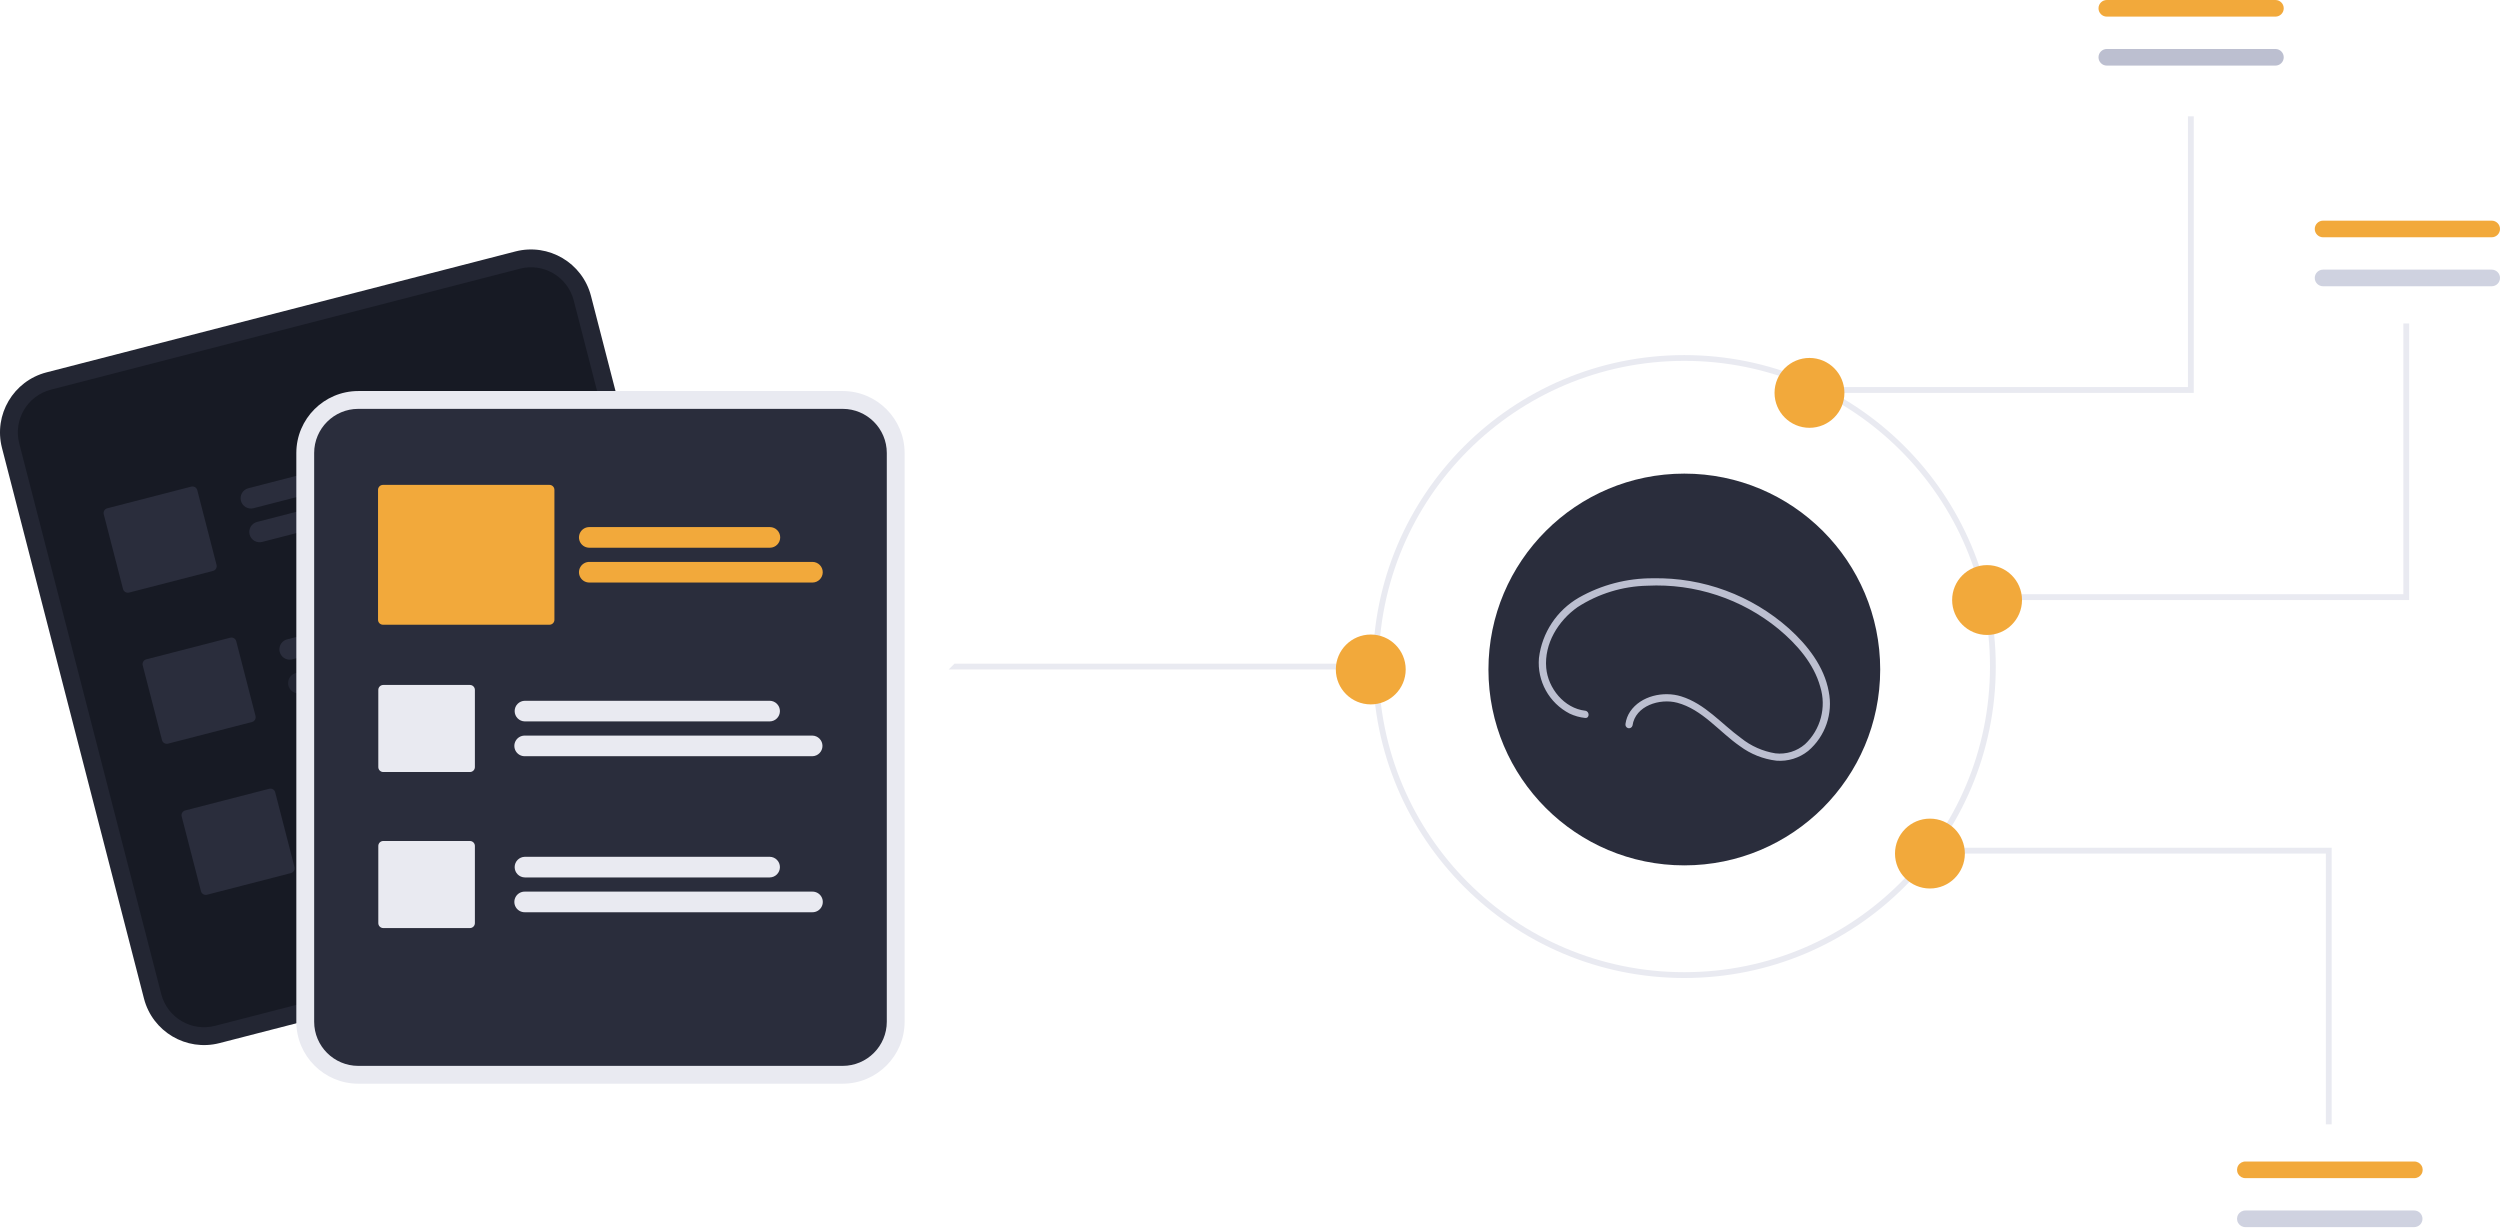
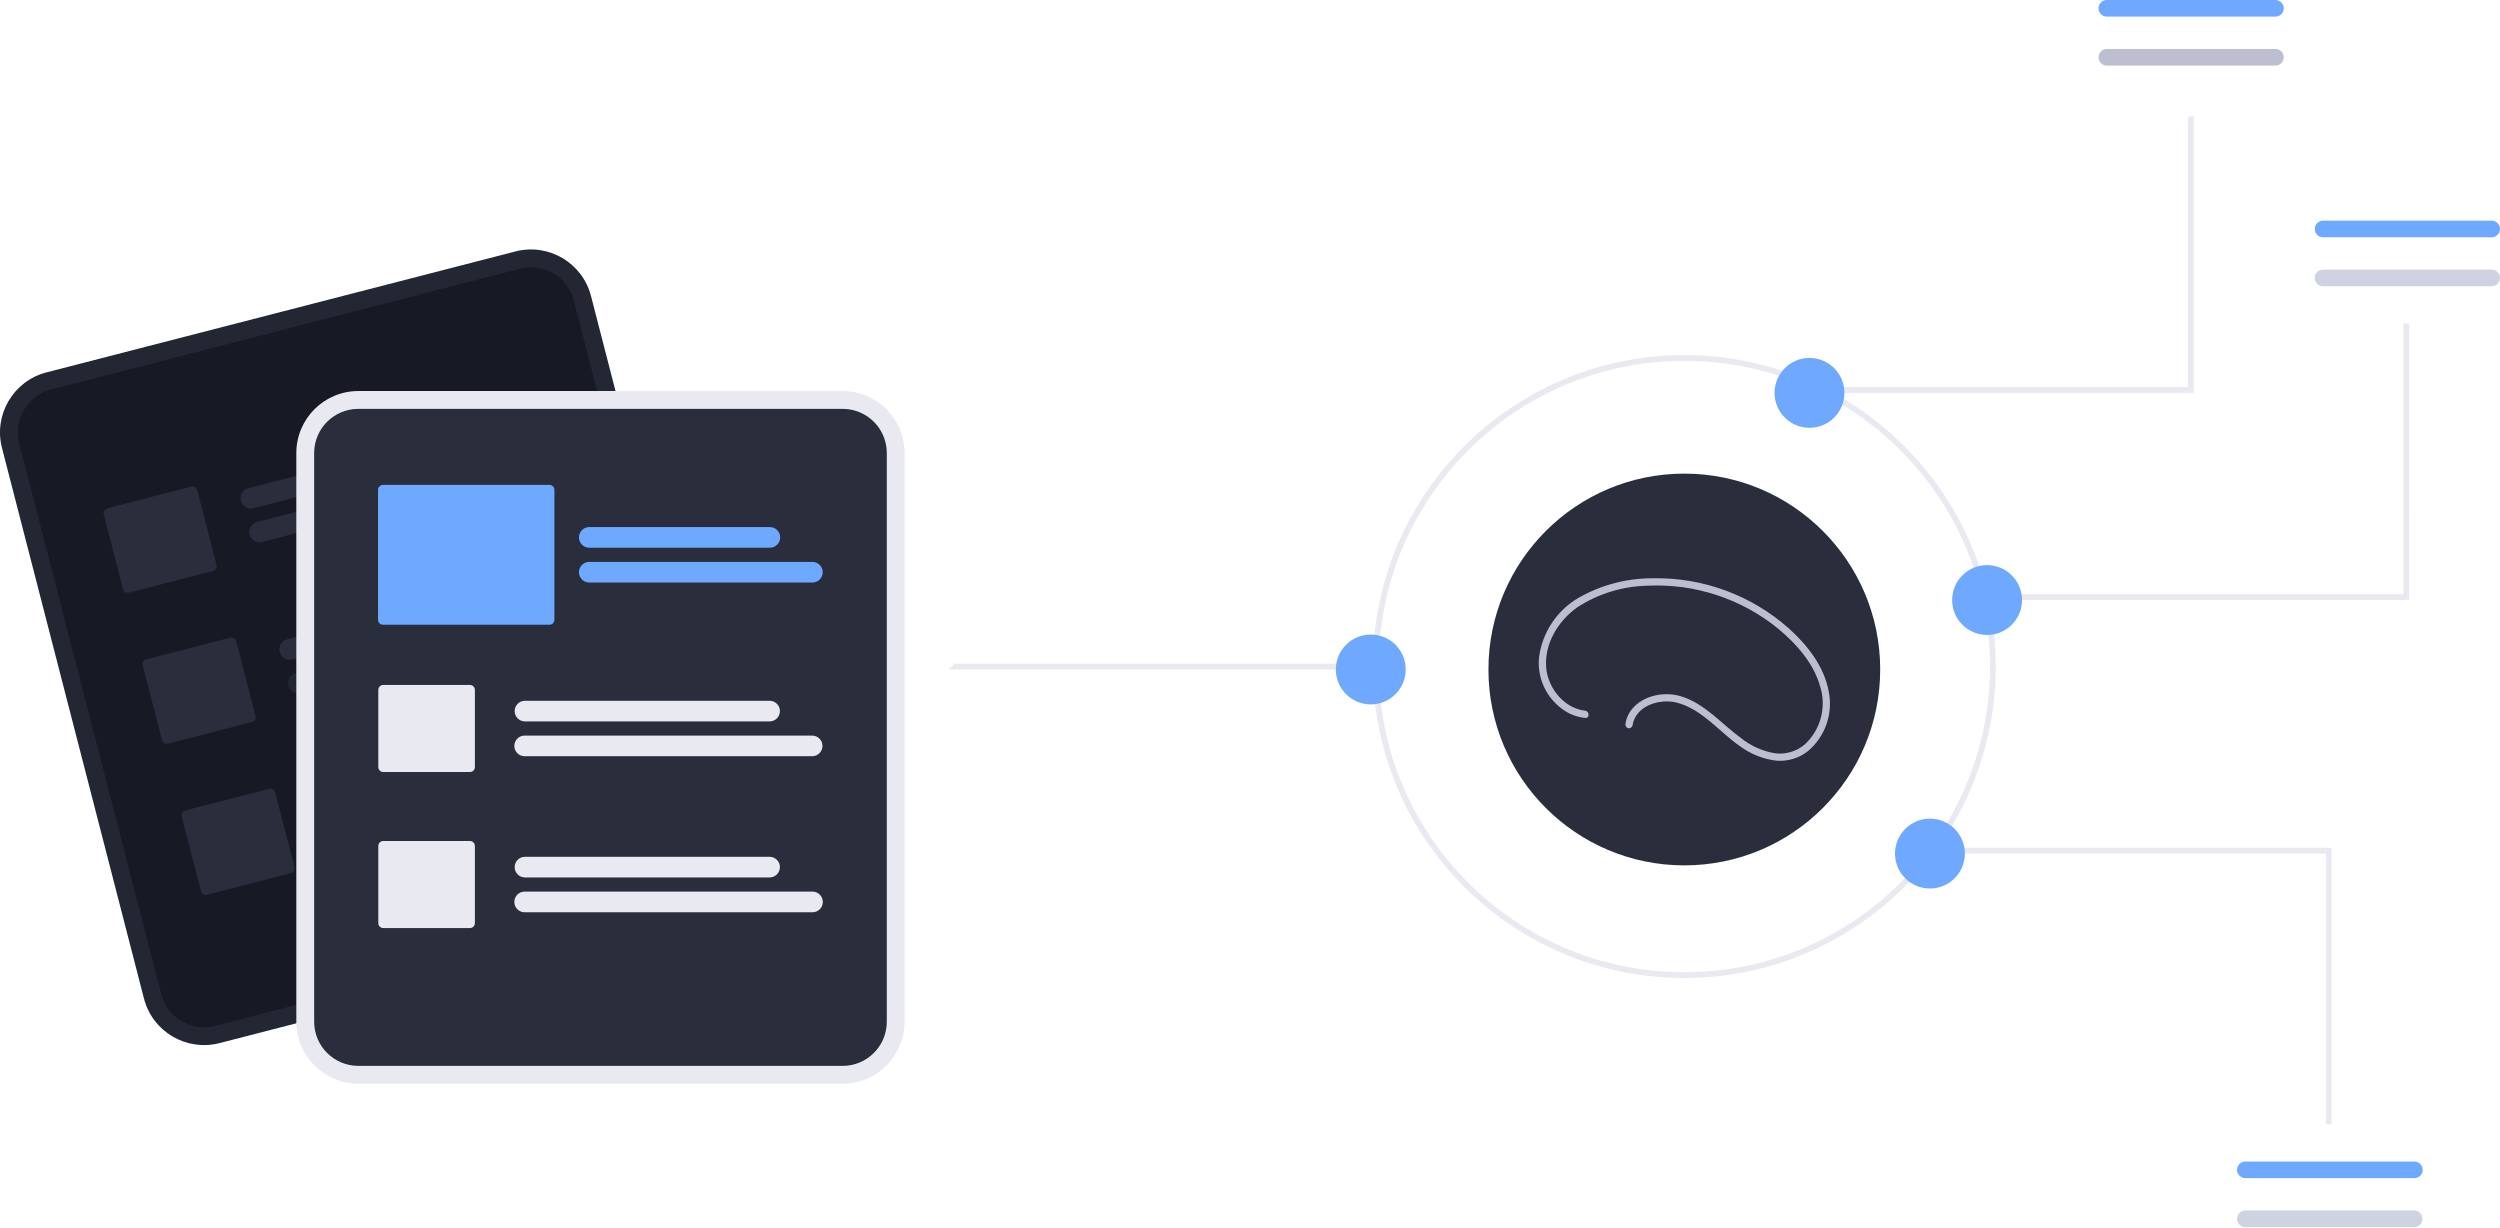
<svg xmlns="http://www.w3.org/2000/svg" width="960" height="471.213" viewBox="0 0 960 471.213">
  <g transform="translate(-1219.032 -316.211)">
    <g transform="translate(1219.032 412.002)">
      <path d="M406.947,99.819l-12.579,3.244-154.96,39.961-12.578,3.244a23.814,23.814,0,0,0-17.094,28.974l54.54,211.5a23.815,23.815,0,0,0,28.972,17.092l.032-.008L473.333,357.39l.032-.008a23.815,23.815,0,0,0,17.1-28.974L435.922,116.913A23.815,23.815,0,0,0,406.947,99.819Z" transform="translate(-208.984 -99.065)" fill="#232633" />
      <path d="M415.661,113.454l-14.9,3.842L250.442,156.061l-14.9,3.842a16.958,16.958,0,0,0-12.175,20.633L277.912,392.03A16.958,16.958,0,0,0,298.545,404.2l.032-.008,180.051-46.432.033-.009a16.958,16.958,0,0,0,12.175-20.633l-54.542-211.5a16.958,16.958,0,0,0-20.633-12.175Z" transform="translate(-215.987 -106.07)" fill="#171A24" />
      <path d="M491.934,244.585,400.85,268.073a3.961,3.961,0,1,1-1.978-7.672l91.083-23.488a3.961,3.961,0,1,1,1.979,7.672Z" transform="translate(-303.509 -168.713)" fill="#2A2D3C" />
      <path d="M514.51,262.521,407.6,290.09a3.961,3.961,0,1,1-1.978-7.672L512.53,254.85a3.961,3.961,0,1,1,1.979,7.672Z" transform="translate(-306.923 -177.784)" fill="#2A2D3C" />
      <path d="M522.2,361.958l-91.083,23.489a3.962,3.962,0,1,1-1.979-7.672l91.084-23.489a3.962,3.962,0,1,1,1.979,7.672Z" transform="translate(-318.816 -228.07)" fill="#2A2D3C" />
      <path d="M544.779,379.894,437.873,407.463a3.962,3.962,0,1,1-1.979-7.672L542.8,372.223a3.962,3.962,0,1,1,1.979,7.672Z" transform="translate(-322.232 -237.141)" fill="#232633" />
      <path d="M552.471,479.334l-91.084,23.489a3.962,3.962,0,1,1-1.979-7.672l91.084-23.486a3.961,3.961,0,1,1,1.978,7.672Z" transform="translate(-334.123 -287.43)" fill="#232633" />
      <path d="M575.047,497.268,468.141,524.837a3.961,3.961,0,1,1-1.979-7.672L573.069,489.6a3.961,3.961,0,1,1,1.978,7.672Z" transform="translate(-337.54 -296.498)" fill="#232633" />
      <path d="M331.482,315.628l-32.235,8.312a1.9,1.9,0,0,1-2.314-1.365l-7.4-28.693a1.9,1.9,0,0,1,1.365-2.314l32.233-8.312a1.9,1.9,0,0,1,2.314,1.365l7.4,28.693a1.9,1.9,0,0,1-1.365,2.314Z" transform="translate(-249.689 -192.183)" fill="#2A2D3C" />
      <path d="M361.749,433l-32.234,8.31a1.9,1.9,0,0,1-2.314-1.365l-7.4-28.693a1.9,1.9,0,0,1,1.365-2.314l32.233-8.312a1.9,1.9,0,0,1,2.314,1.365l7.4,28.693A1.9,1.9,0,0,1,361.749,433Z" transform="translate(-264.995 -251.539)" fill="#2A2D3C" />
      <path d="M392.018,550.375l-32.234,8.312a1.9,1.9,0,0,1-2.314-1.365l-7.4-28.693a1.9,1.9,0,0,1,1.365-2.314L383.67,518a1.9,1.9,0,0,1,2.314,1.365l7.4,28.692a1.9,1.9,0,0,1-1.365,2.314Z" transform="translate(-280.303 -310.897)" fill="#2A2D3C" />
      <path d="M648.989,209.052H462.98a23.815,23.815,0,0,0-23.787,23.787V451.252a23.815,23.815,0,0,0,23.787,23.786H648.989a23.814,23.814,0,0,0,23.787-23.787V232.839A23.815,23.815,0,0,0,648.989,209.052Z" transform="translate(-325.403 -154.687)" fill="#E9EAF1" />
      <path d="M656,222.906H469.986a16.958,16.958,0,0,0-16.94,16.939V458.259a16.958,16.958,0,0,0,16.94,16.94H656a16.958,16.958,0,0,0,16.939-16.94V239.846A16.958,16.958,0,0,0,656,222.906Z" transform="translate(-332.409 -161.693)" fill="#2A2D3C" />
      <path d="M706.707,457.609H612.642a3.962,3.962,0,0,1,0-7.923h94.065a3.962,3.962,0,0,1,0,7.923Z" transform="translate(-411.115 -276.379)" fill="#E9EAF1" />
      <path d="M723.049,484.656h-110.4a3.962,3.962,0,1,1,0-7.923h110.4a3.962,3.962,0,0,1,0,7.923Z" transform="translate(-411.117 -290.057)" fill="#E9EAF1" />
      <path d="M706.707,578.823H612.642a3.962,3.962,0,0,1,0-7.923h94.065a3.962,3.962,0,0,1,0,7.923Z" transform="translate(-411.115 -337.679)" fill="#E9EAF1" />
      <path d="M723.049,605.87h-110.4a3.962,3.962,0,1,1,0-7.923h110.4a3.962,3.962,0,1,1,0,7.923Z" transform="translate(-411.117 -351.357)" fill="#E9EAF1" />
      <path d="M538.07,470.837H504.782a1.9,1.9,0,0,1-1.9-1.9v-29.63a1.9,1.9,0,0,1,1.9-1.9H538.07a1.9,1.9,0,0,1,1.9,1.9V468.94A1.9,1.9,0,0,1,538.07,470.837Z" transform="translate(-357.612 -270.171)" fill="#E9EAF1" />
      <path d="M538.07,592.053H504.782a1.9,1.9,0,0,1-1.9-1.9V560.522a1.9,1.9,0,0,1,1.9-1.9H538.07a1.9,1.9,0,0,1,1.9,1.9v29.631A1.9,1.9,0,0,1,538.07,592.053Z" transform="translate(-357.612 -331.47)" fill="#E9EAF1" />
-       <path d="M732.209,322.674H662.862a3.962,3.962,0,1,1,0-7.923h69.347a3.962,3.962,0,0,1,0,7.923Z" transform="translate(-436.513 -208.141)" fill="#F2A93B" />
-       <path d="M748.549,349.723H662.862a3.962,3.962,0,1,1,0-7.923h85.687a3.962,3.962,0,0,1,0,7.923Z" transform="translate(-436.513 -221.819)" fill="#F2A93B" />
-       <path d="M568.5,335.671H504.568a1.9,1.9,0,0,1-1.9-1.9v-49.9a1.9,1.9,0,0,1,1.9-1.9H568.5a1.9,1.9,0,0,1,1.9,1.9v49.9A1.9,1.9,0,0,1,568.5,335.671Z" transform="translate(-357.505 -191.565)" fill="#F2A93B" />
+       <path d="M732.209,322.674H662.862a3.962,3.962,0,1,1,0-7.923h69.347a3.962,3.962,0,0,1,0,7.923Z" transform="translate(-436.513 -208.141)" fill="#6FA8FF" />
+       <path d="M748.549,349.723H662.862a3.962,3.962,0,1,1,0-7.923h85.687a3.962,3.962,0,0,1,0,7.923Z" transform="translate(-436.513 -221.819)" fill="#6FA8FF" />
+       <path d="M568.5,335.671H504.568a1.9,1.9,0,0,1-1.9-1.9v-49.9a1.9,1.9,0,0,1,1.9-1.9H568.5a1.9,1.9,0,0,1,1.9,1.9v49.9A1.9,1.9,0,0,1,568.5,335.671Z" transform="translate(-357.505 -191.565)" fill="#6FA8FF" />
    </g>
    <path d="M828.731,319.167H671.114v-2.236H826.5V212.961h2.236Z" transform="translate(1315.42 227.465)" fill="#E9EAF1" />
    <path d="M508.5,358.167h2.236V251.961H353.114V254.2H508.5Z" transform="translate(1603.658 389.784)" fill="#E9EAF1" />
    <path d="M420.114,146.167H577.732V39.961H575.5V143.92H420.114Z" transform="translate(1483.7 320.92)" fill="#E9EAF1" />
-     <path d="M635.479,154.52a3.192,3.192,0,0,1,0,6.384H570.735a3.192,3.192,0,0,1,0-6.384Z" transform="translate(1457.315 161.691)" fill="#F2A93B" />
+     <path d="M635.479,154.52a3.192,3.192,0,0,1,0,6.384H570.735a3.192,3.192,0,0,1,0-6.384Z" transform="translate(1457.315 161.691)" fill="#6FA8FF" />
    <path d="M635.479,171.342a3.192,3.192,0,0,1,0,6.384H570.735a3.192,3.192,0,0,1,0-6.384Z" transform="translate(1457.315 163.676)" fill="#BCBFD0" />
    <path d="M1025.966,355.367a3.192,3.192,0,1,0,0-6.384h-64.75a3.192,3.192,0,0,0,0,6.384Z" transform="translate(1149.875 70.767)" fill="#CFD2E0" />
-     <path d="M1025.966,338.543a3.192,3.192,0,1,0,0-6.384h-64.75a3.192,3.192,0,0,0,0,6.384Z" transform="translate(1149.875 68.784)" fill="#F2A93B" />
+     <path d="M1025.966,338.543a3.192,3.192,0,1,0,0-6.384h-64.75a3.192,3.192,0,0,0,0,6.384Z" transform="translate(1149.875 68.784)" fill="#6FA8FF" />
    <path d="M786.06,515.69a119.6,119.6,0,1,0-119.6-119.6A119.6,119.6,0,0,0,786.06,515.69Zm0-236.985A117.374,117.374,0,1,1,668.692,396.077,117.376,117.376,0,0,1,786.06,278.705Z" transform="translate(1079.749 176.076)" fill="#E9EAF1" />
-     <ellipse cx="13.415" cy="13.415" rx="13.415" ry="13.415" transform="translate(1900.457 453.66)" fill="#F2A93B" />
-     <ellipse cx="13.415" cy="13.415" rx="13.415" ry="13.415" transform="translate(1946.711 630.566)" fill="#F2A93B" />
-     <ellipse cx="13.415" cy="13.415" rx="13.415" ry="13.415" transform="translate(1968.651 533.21)" fill="#F2A93B" />
-     <path d="M568.238,514.268a3.192,3.192,0,1,1,0,6.382h-64.75a3.192,3.192,0,1,1,0-6.382Z" transform="translate(1577.835 247.966)" fill="#F2A93B" />
+     <ellipse cx="13.415" cy="13.415" rx="13.415" ry="13.415" transform="translate(1900.457 453.66)" fill="#6FA8FF" />
+     <ellipse cx="13.415" cy="13.415" rx="13.415" ry="13.415" transform="translate(1946.711 630.566)" fill="#6FA8FF" />
+     <ellipse cx="13.415" cy="13.415" rx="13.415" ry="13.415" transform="translate(1968.651 533.21)" fill="#6FA8FF" />
+     <path d="M568.238,514.268a3.192,3.192,0,1,1,0,6.382h-64.75a3.192,3.192,0,1,1,0-6.382Z" transform="translate(1577.835 247.966)" fill="#6FA8FF" />
    <path d="M568.278,531.091a3.192,3.192,0,0,1,0,6.384h-64.75a3.192,3.192,0,1,1,0-6.382Z" transform="translate(1577.795 249.948)" fill="#CFD2E0" />
    <g transform="translate(1790.594 498.08)">
      <circle cx="75.217" cy="75.217" r="75.217" fill="#2A2D3C" />
      <path d="M987.017,422.64c-8.037-.916-14.261-8.616-14.95-16.424-.813-9.294,4.6-18.123,12.025-23.339a51.343,51.343,0,0,1,26.8-8.233,73.668,73.668,0,0,1,50.354,16.6c7.016,5.826,13.567,13.248,16.049,22.212a21.516,21.516,0,0,1-5.86,22.059,14.8,14.8,0,0,1-11.36,3.5,28.23,28.23,0,0,1-13.221-5.881c-7.549-5.487-13.746-13.133-22.952-16-6.738-2.106-15.493-.253-19.614,5.845a11.1,11.1,0,0,0-1.773,4.649,1.441,1.441,0,0,0,.971,1.71,1.4,1.4,0,0,0,1.709-.971c1.082-7.679,10.528-10.547,17.152-8.793,9.663,2.558,16.148,11.179,24.076,16.658a29.269,29.269,0,0,0,14.021,5.6,17.412,17.412,0,0,0,12.234-3.759,23.794,23.794,0,0,0,7.864-22.827c-1.735-9.589-8.189-17.809-15.27-24.173a76.388,76.388,0,0,0-52.2-19.286,57.113,57.113,0,0,0-28.458,7.425,31.078,31.078,0,0,0-15.342,23.193,21.9,21.9,0,0,0,11.8,21.355A18.479,18.479,0,0,0,987,425.421C988.788,425.621,988.777,422.84,987.017,422.64Z" transform="translate(-949.879 -331.598)" fill="#BCBFD0" />
    </g>
    <path d="M671.114,264.574H828.733v-2.236H673.35Z" transform="translate(912.2 308.72)" fill="#E9EAF1" />
-     <ellipse cx="13.415" cy="13.415" rx="13.415" ry="13.415" transform="translate(1731.99 559.872)" fill="#F2A93B" />
+     <ellipse cx="13.415" cy="13.415" rx="13.415" ry="13.415" transform="translate(1731.99 559.872)" fill="#6FA8FF" />
  </g>
</svg>
